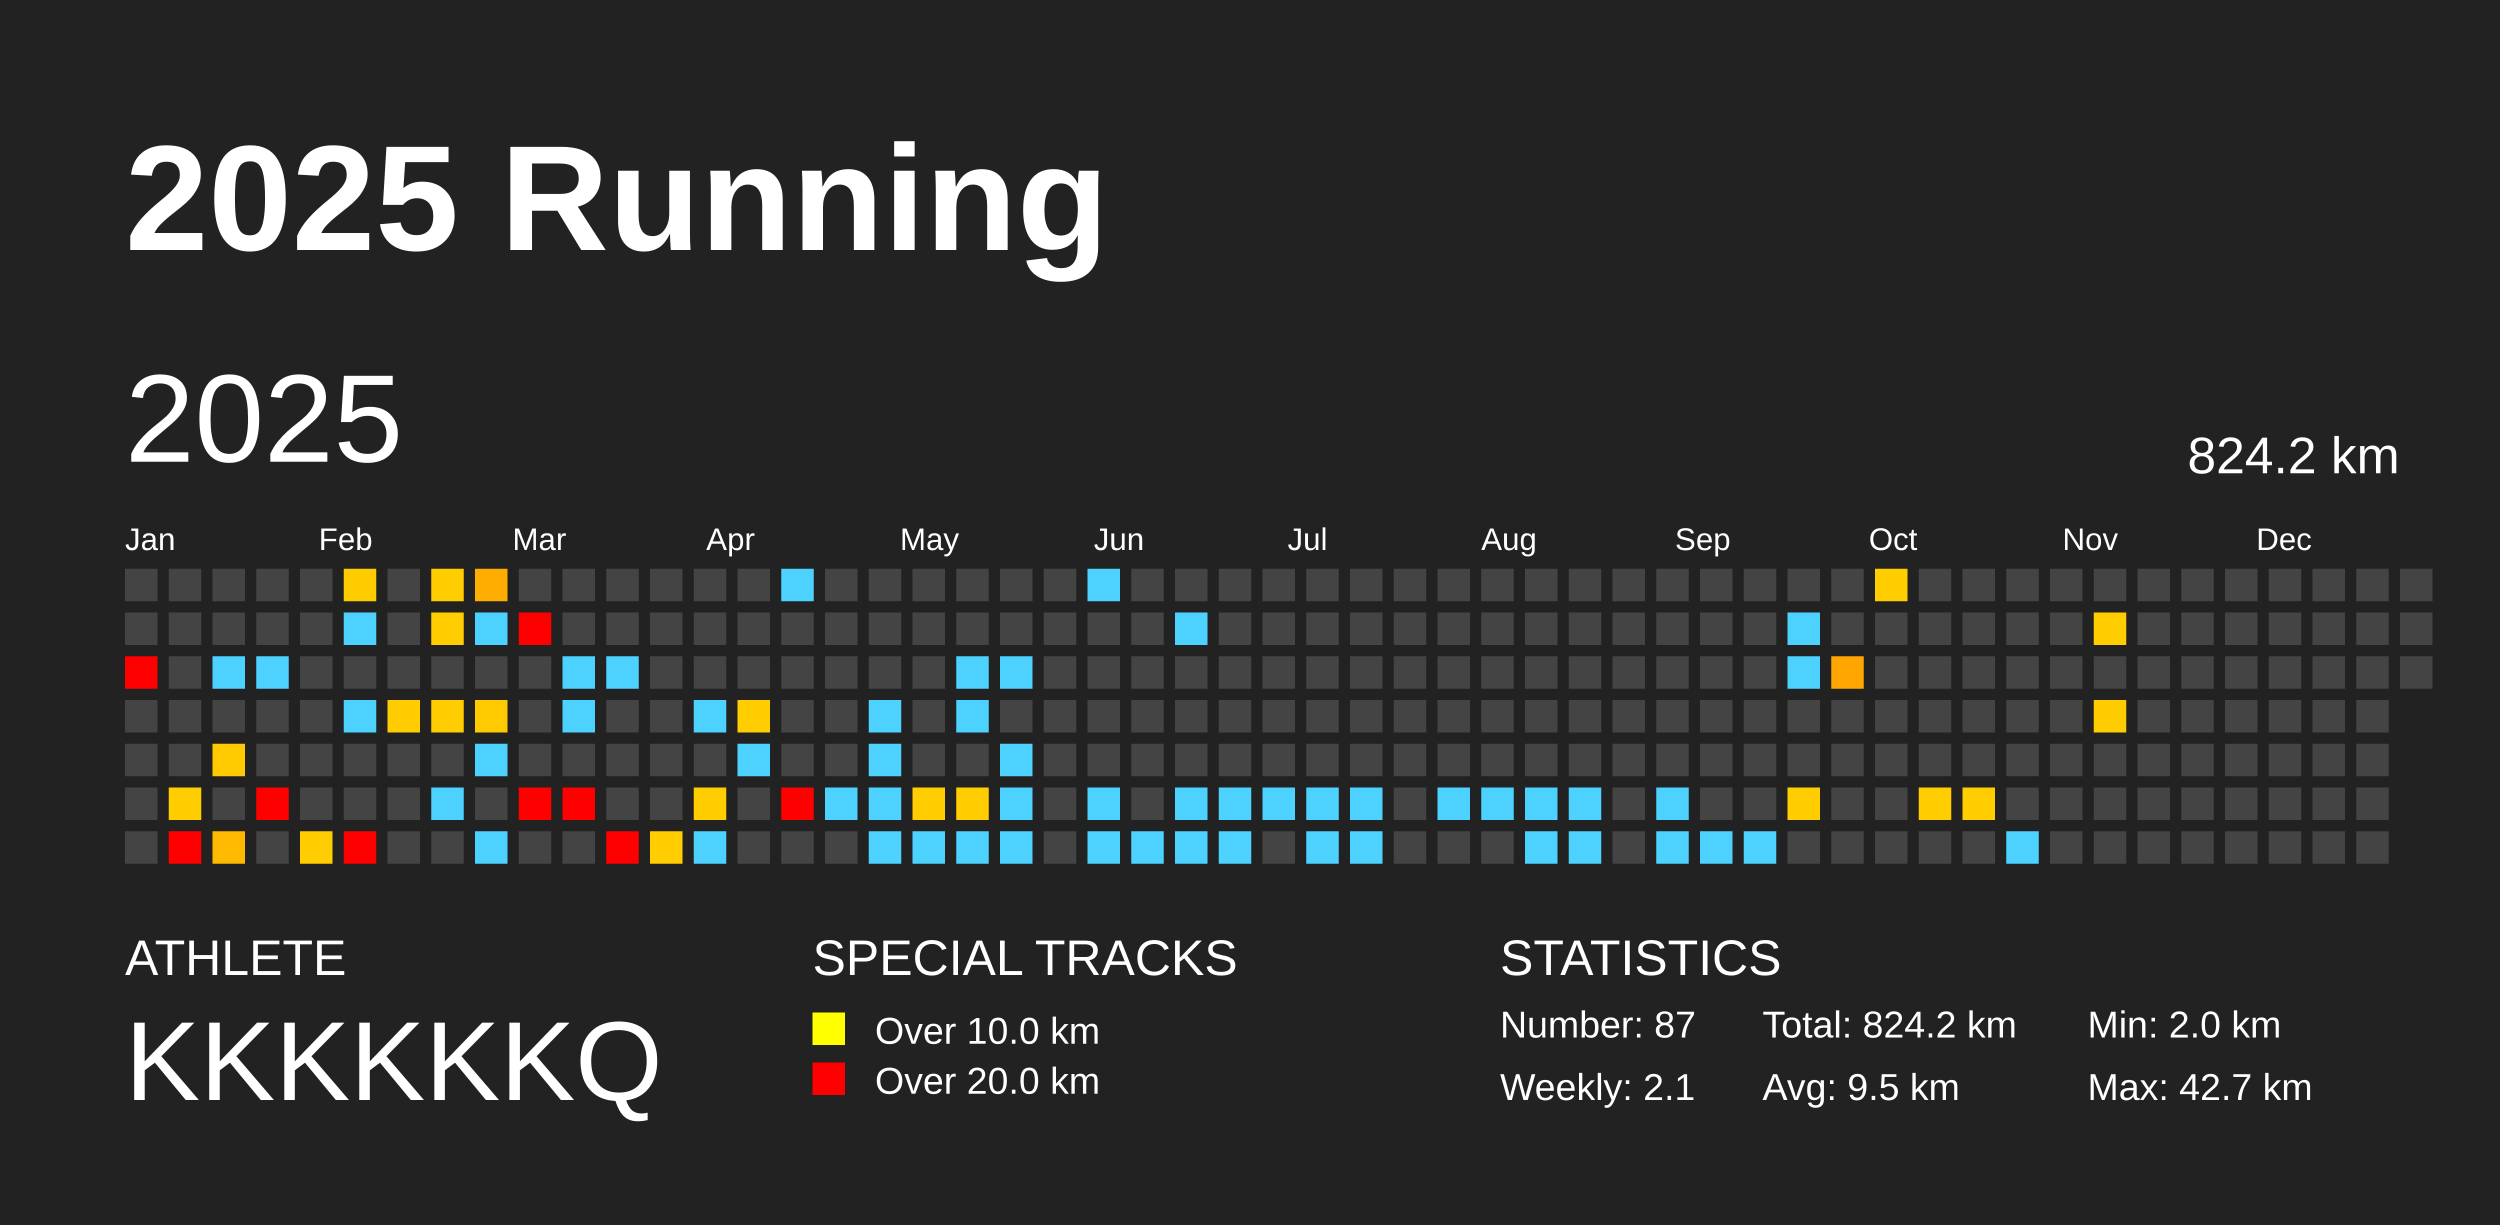
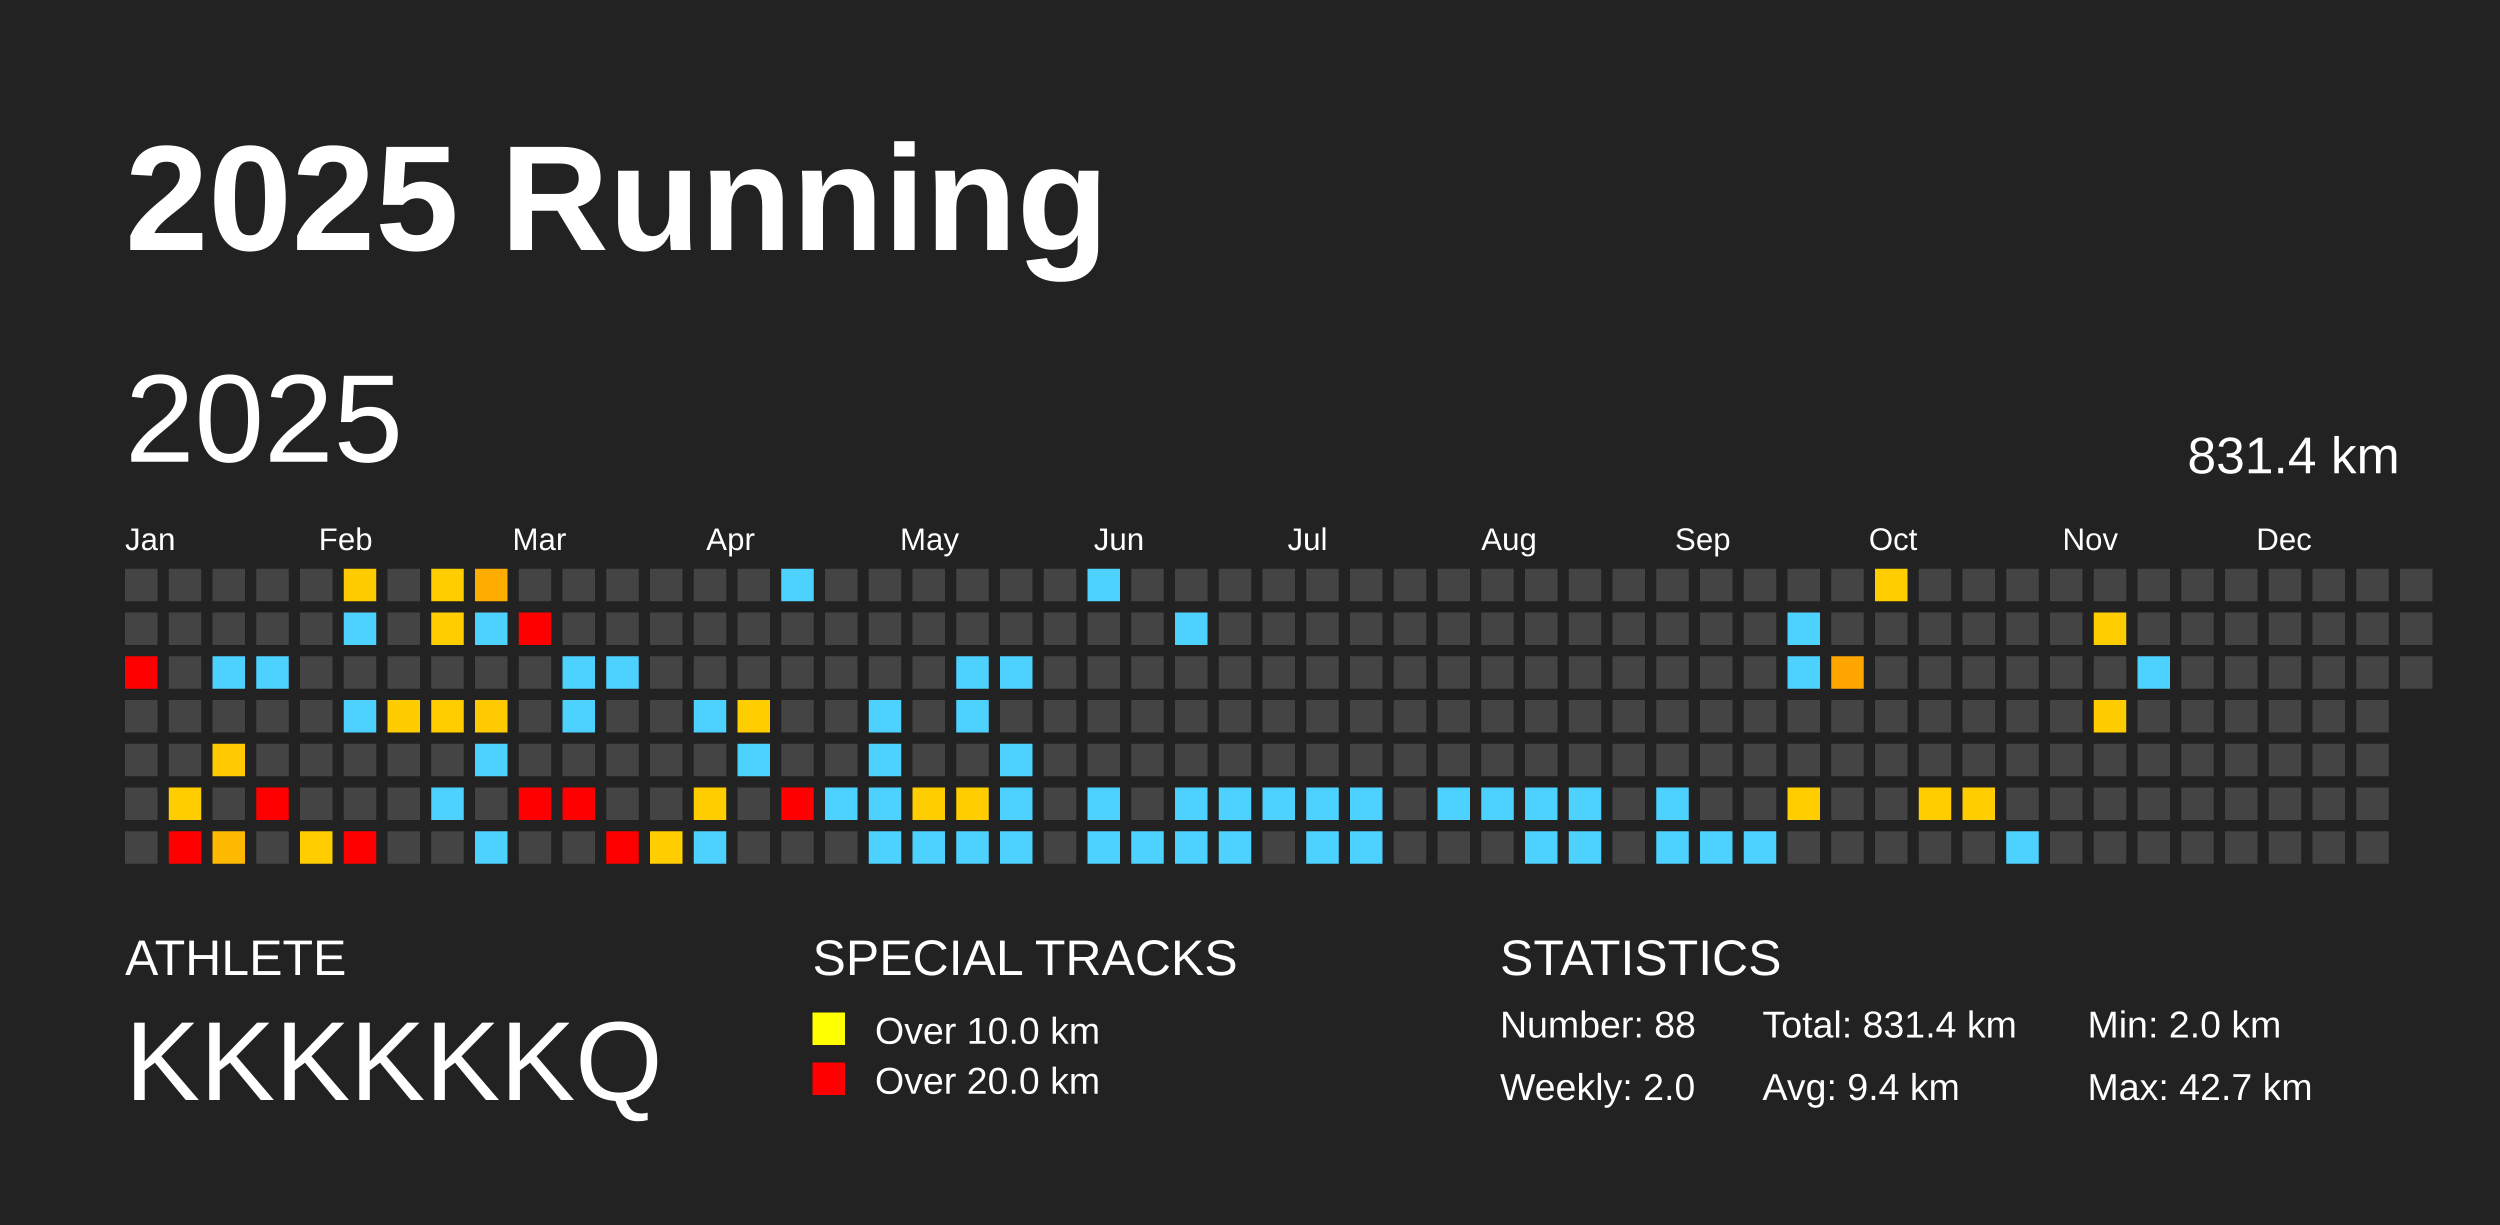
<svg xmlns="http://www.w3.org/2000/svg" baseProfile="full" height="98mm" version="1.1" viewBox="0,0,200,98" width="200mm">
  <defs />
  <rect fill="#222222" height="98" width="200" x="0" y="0" />
  <text fill="#FFFFFF" style="font-size:12px; font-family:Arial; font-weight:bold;" x="10" y="20">2025 Running</text>
  <text fill="#FFFFFF" style="font-size:4px; font-family:Arial" x="10" y="78">ATHLETE</text>
  <text fill="#FFFFFF" style="font-size:9px; font-family:Arial" x="10" y="88">KKKKKKQ</text>
  <text fill="#FFFFFF" style="font-size:4px; font-family:Arial" x="65" y="78">SPECIAL TRACKS</text>
  <rect fill="yellow" height="2.6" width="2.6" x="65" y="81" />
  <text fill="#FFFFFF" style="font-size:3px; font-family:Arial" x="70" y="83.5">Over 10.0 km</text>
  <rect fill="red" height="2.6" width="2.6" x="65" y="85" />
  <text fill="#FFFFFF" style="font-size:3px; font-family:Arial" x="70" y="87.5">Over 20.0 km</text>
  <text fill="#FFFFFF" style="font-size:4px; font-family:Arial" x="120" y="78">STATISTICS</text>
-   <text fill="#FFFFFF" style="font-size:3px; font-family:Arial" x="120" y="83">Number: 87</text>
-   <text fill="#FFFFFF" style="font-size:3px; font-family:Arial" x="120" y="88">Weekly: 2.1</text>
-   <text fill="#FFFFFF" style="font-size:3px; font-family:Arial" x="141" y="83">Total: 824.2 km</text>
-   <text fill="#FFFFFF" style="font-size:3px; font-family:Arial" x="141" y="88">Avg: 9.5 km</text>
+   <text fill="#FFFFFF" style="font-size:3px; font-family:Arial" x="120" y="83">Number: 88</text>
+   <text fill="#FFFFFF" style="font-size:3px; font-family:Arial" x="120" y="88">Weekly: 2.0</text>
+   <text fill="#FFFFFF" style="font-size:3px; font-family:Arial" x="141" y="83">Total: 831.4 km</text>
+   <text fill="#FFFFFF" style="font-size:3px; font-family:Arial" x="141" y="88">Avg: 9.4 km</text>
  <text fill="#FFFFFF" style="font-size:3px; font-family:Arial" x="167" y="83">Min: 2.0 km</text>
  <text fill="#FFFFFF" style="font-size:3px; font-family:Arial" x="167" y="88">Max: 42.7 km</text>
  <text dominant-baseline="hanging" fill="#FFFFFF" style="font-size:10.0px; font-family:Arial;" x="10" y="30">2025</text>
-   <text dominant-baseline="hanging" fill="#FFFFFF" style="font-size:4.125px; font-family:Arial;" x="175" y="35">824.2 km</text>
+   <text dominant-baseline="hanging" fill="#FFFFFF" style="font-size:4.125px; font-family:Arial;" x="175" y="35">831.4 km</text>
  <text fill="#FFFFFF" style="font-size:2.5px; font-family:Arial" x="10.0" y="44">Jan</text>
  <text fill="#FFFFFF" style="font-size:2.5px; font-family:Arial" x="25.5" y="44">Feb</text>
  <text fill="#FFFFFF" style="font-size:2.5px; font-family:Arial" x="41.0" y="44">Mar</text>
  <text fill="#FFFFFF" style="font-size:2.5px; font-family:Arial" x="56.5" y="44">Apr</text>
  <text fill="#FFFFFF" style="font-size:2.5px; font-family:Arial" x="72.0" y="44">May</text>
  <text fill="#FFFFFF" style="font-size:2.5px; font-family:Arial" x="87.5" y="44">Jun</text>
  <text fill="#FFFFFF" style="font-size:2.5px; font-family:Arial" x="103.0" y="44">Jul</text>
  <text fill="#FFFFFF" style="font-size:2.5px; font-family:Arial" x="118.5" y="44">Aug</text>
  <text fill="#FFFFFF" style="font-size:2.5px; font-family:Arial" x="134.0" y="44">Sep</text>
  <text fill="#FFFFFF" style="font-size:2.5px; font-family:Arial" x="149.5" y="44">Oct</text>
  <text fill="#FFFFFF" style="font-size:2.5px; font-family:Arial" x="165.0" y="44">Nov</text>
  <text fill="#FFFFFF" style="font-size:2.5px; font-family:Arial" x="180.5" y="44">Dec</text>
  <rect fill="#444444" height="2.6" width="2.6" x="10.0" y="45.5" />
  <rect fill="#444444" height="2.6" width="2.6" x="10.0" y="49.0" />
  <rect fill="red" height="2.6" width="2.6" x="10.0" y="52.5" />
  <rect fill="#444444" height="2.6" width="2.6" x="10.0" y="56.0" />
  <rect fill="#444444" height="2.6" width="2.6" x="10.0" y="59.5" />
  <rect fill="#444444" height="2.6" width="2.6" x="10.0" y="63.0" />
  <rect fill="#444444" height="2.6" width="2.6" x="10.0" y="66.5" />
  <rect fill="#444444" height="2.6" width="2.6" x="13.5" y="45.5" />
  <rect fill="#444444" height="2.6" width="2.6" x="13.5" y="49.0" />
  <rect fill="#444444" height="2.6" width="2.6" x="13.5" y="52.5" />
  <rect fill="#444444" height="2.6" width="2.6" x="13.5" y="56.0" />
  <rect fill="#444444" height="2.6" width="2.6" x="13.5" y="59.5" />
  <rect fill="#ffcd00" height="2.6" width="2.6" x="13.5" y="63.0" />
  <rect fill="red" height="2.6" width="2.6" x="13.5" y="66.5" />
  <rect fill="#444444" height="2.6" width="2.6" x="17.0" y="45.5" />
  <rect fill="#444444" height="2.6" width="2.6" x="17.0" y="49.0" />
  <rect fill="#4dd2ff" height="2.6" width="2.6" x="17.0" y="52.5" />
  <rect fill="#444444" height="2.6" width="2.6" x="17.0" y="56.0" />
  <rect fill="#ffcb00" height="2.6" width="2.6" x="17.0" y="59.5" />
  <rect fill="#444444" height="2.6" width="2.6" x="17.0" y="63.0" />
  <rect fill="#ffb900" height="2.6" width="2.6" x="17.0" y="66.5" />
  <rect fill="#444444" height="2.6" width="2.6" x="20.5" y="45.5" />
  <rect fill="#444444" height="2.6" width="2.6" x="20.5" y="49.0" />
  <rect fill="#4dd2ff" height="2.6" width="2.6" x="20.5" y="52.5" />
  <rect fill="#444444" height="2.6" width="2.6" x="20.5" y="56.0" />
  <rect fill="#444444" height="2.6" width="2.6" x="20.5" y="59.5" />
  <rect fill="red" height="2.6" width="2.6" x="20.5" y="63.0" />
  <rect fill="#444444" height="2.6" width="2.6" x="20.5" y="66.5" />
  <rect fill="#444444" height="2.6" width="2.6" x="24.0" y="45.5" />
  <rect fill="#444444" height="2.6" width="2.6" x="24.0" y="49.0" />
  <rect fill="#444444" height="2.6" width="2.6" x="24.0" y="52.5" />
  <rect fill="#444444" height="2.6" width="2.6" x="24.0" y="56.0" />
  <rect fill="#444444" height="2.6" width="2.6" x="24.0" y="59.5" />
  <rect fill="#444444" height="2.6" width="2.6" x="24.0" y="63.0" />
  <rect fill="#ffcd00" height="2.6" width="2.6" x="24.0" y="66.5" />
  <rect fill="#ffcc00" height="2.6" width="2.6" x="27.5" y="45.5" />
  <rect fill="#4dd2ff" height="2.6" width="2.6" x="27.5" y="49.0" />
  <rect fill="#444444" height="2.6" width="2.6" x="27.5" y="52.5" />
  <rect fill="#4dd2ff" height="2.6" width="2.6" x="27.5" y="56.0" />
  <rect fill="#444444" height="2.6" width="2.6" x="27.5" y="59.5" />
  <rect fill="#444444" height="2.6" width="2.6" x="27.5" y="63.0" />
  <rect fill="red" height="2.6" width="2.6" x="27.5" y="66.5" />
  <rect fill="#444444" height="2.6" width="2.6" x="31.0" y="45.5" />
  <rect fill="#444444" height="2.6" width="2.6" x="31.0" y="49.0" />
  <rect fill="#444444" height="2.6" width="2.6" x="31.0" y="52.5" />
  <rect fill="#ffcc00" height="2.6" width="2.6" x="31.0" y="56.0" />
  <rect fill="#444444" height="2.6" width="2.6" x="31.0" y="59.5" />
  <rect fill="#444444" height="2.6" width="2.6" x="31.0" y="63.0" />
  <rect fill="#444444" height="2.6" width="2.6" x="31.0" y="66.5" />
  <rect fill="#ffcd00" height="2.6" width="2.6" x="34.5" y="45.5" />
  <rect fill="#ffcd00" height="2.6" width="2.6" x="34.5" y="49.0" />
  <rect fill="#444444" height="2.6" width="2.6" x="34.5" y="52.5" />
  <rect fill="#ffcd00" height="2.6" width="2.6" x="34.5" y="56.0" />
  <rect fill="#444444" height="2.6" width="2.6" x="34.5" y="59.5" />
  <rect fill="#4dd2ff" height="2.6" width="2.6" x="34.5" y="63.0" />
  <rect fill="#444444" height="2.6" width="2.6" x="34.5" y="66.5" />
  <rect fill="#ffad00" height="2.6" width="2.6" x="38.0" y="45.5" />
  <rect fill="#4dd2ff" height="2.6" width="2.6" x="38.0" y="49.0" />
  <rect fill="#444444" height="2.6" width="2.6" x="38.0" y="52.5" />
  <rect fill="#ffcb00" height="2.6" width="2.6" x="38.0" y="56.0" />
  <rect fill="#4dd2ff" height="2.6" width="2.6" x="38.0" y="59.5" />
  <rect fill="#444444" height="2.6" width="2.6" x="38.0" y="63.0" />
  <rect fill="#4dd2ff" height="2.6" width="2.6" x="38.0" y="66.5" />
  <rect fill="#444444" height="2.6" width="2.6" x="41.5" y="45.5" />
  <rect fill="red" height="2.6" width="2.6" x="41.5" y="49.0" />
  <rect fill="#444444" height="2.6" width="2.6" x="41.5" y="52.5" />
  <rect fill="#444444" height="2.6" width="2.6" x="41.5" y="56.0" />
  <rect fill="#444444" height="2.6" width="2.6" x="41.5" y="59.5" />
  <rect fill="red" height="2.6" width="2.6" x="41.5" y="63.0" />
  <rect fill="#444444" height="2.6" width="2.6" x="41.5" y="66.5" />
  <rect fill="#444444" height="2.6" width="2.6" x="45.0" y="45.5" />
  <rect fill="#444444" height="2.6" width="2.6" x="45.0" y="49.0" />
  <rect fill="#4dd2ff" height="2.6" width="2.6" x="45.0" y="52.5" />
  <rect fill="#4dd2ff" height="2.6" width="2.6" x="45.0" y="56.0" />
  <rect fill="#444444" height="2.6" width="2.6" x="45.0" y="59.5" />
  <rect fill="red" height="2.6" width="2.6" x="45.0" y="63.0" />
  <rect fill="#444444" height="2.6" width="2.6" x="45.0" y="66.5" />
  <rect fill="#444444" height="2.6" width="2.6" x="48.5" y="45.5" />
  <rect fill="#444444" height="2.6" width="2.6" x="48.5" y="49.0" />
  <rect fill="#4dd2ff" height="2.6" width="2.6" x="48.5" y="52.5" />
  <rect fill="#444444" height="2.6" width="2.6" x="48.5" y="56.0" />
  <rect fill="#444444" height="2.6" width="2.6" x="48.5" y="59.5" />
  <rect fill="#444444" height="2.6" width="2.6" x="48.5" y="63.0" />
  <rect fill="red" height="2.6" width="2.6" x="48.5" y="66.5" />
  <rect fill="#444444" height="2.6" width="2.6" x="52.0" y="45.5" />
  <rect fill="#444444" height="2.6" width="2.6" x="52.0" y="49.0" />
  <rect fill="#444444" height="2.6" width="2.6" x="52.0" y="52.5" />
  <rect fill="#444444" height="2.6" width="2.6" x="52.0" y="56.0" />
  <rect fill="#444444" height="2.6" width="2.6" x="52.0" y="59.5" />
  <rect fill="#444444" height="2.6" width="2.6" x="52.0" y="63.0" />
  <rect fill="#ffcd00" height="2.6" width="2.6" x="52.0" y="66.5" />
  <rect fill="#444444" height="2.6" width="2.6" x="55.5" y="45.5" />
  <rect fill="#444444" height="2.6" width="2.6" x="55.5" y="49.0" />
  <rect fill="#444444" height="2.6" width="2.6" x="55.5" y="52.5" />
  <rect fill="#4dd2ff" height="2.6" width="2.6" x="55.5" y="56.0" />
  <rect fill="#444444" height="2.6" width="2.6" x="55.5" y="59.5" />
  <rect fill="#ffcd00" height="2.6" width="2.6" x="55.5" y="63.0" />
  <rect fill="#4dd2ff" height="2.6" width="2.6" x="55.5" y="66.5" />
  <rect fill="#444444" height="2.6" width="2.6" x="59.0" y="45.5" />
  <rect fill="#444444" height="2.6" width="2.6" x="59.0" y="49.0" />
  <rect fill="#444444" height="2.6" width="2.6" x="59.0" y="52.5" />
  <rect fill="#ffcd00" height="2.6" width="2.6" x="59.0" y="56.0" />
  <rect fill="#4dd2ff" height="2.6" width="2.6" x="59.0" y="59.5" />
  <rect fill="#444444" height="2.6" width="2.6" x="59.0" y="63.0" />
  <rect fill="#444444" height="2.6" width="2.6" x="59.0" y="66.5" />
  <rect fill="#4dd2ff" height="2.6" width="2.6" x="62.5" y="45.5" />
  <rect fill="#444444" height="2.6" width="2.6" x="62.5" y="49.0" />
  <rect fill="#444444" height="2.6" width="2.6" x="62.5" y="52.5" />
  <rect fill="#444444" height="2.6" width="2.6" x="62.5" y="56.0" />
  <rect fill="#444444" height="2.6" width="2.6" x="62.5" y="59.5" />
  <rect fill="red" height="2.6" width="2.6" x="62.5" y="63.0" />
  <rect fill="#444444" height="2.6" width="2.6" x="62.5" y="66.5" />
  <rect fill="#444444" height="2.6" width="2.6" x="66.0" y="45.5" />
  <rect fill="#444444" height="2.6" width="2.6" x="66.0" y="49.0" />
  <rect fill="#444444" height="2.6" width="2.6" x="66.0" y="52.5" />
  <rect fill="#444444" height="2.6" width="2.6" x="66.0" y="56.0" />
  <rect fill="#444444" height="2.6" width="2.6" x="66.0" y="59.5" />
  <rect fill="#4dd2ff" height="2.6" width="2.6" x="66.0" y="63.0" />
  <rect fill="#444444" height="2.6" width="2.6" x="66.0" y="66.5" />
  <rect fill="#444444" height="2.6" width="2.6" x="69.5" y="45.5" />
  <rect fill="#444444" height="2.6" width="2.6" x="69.5" y="49.0" />
  <rect fill="#444444" height="2.6" width="2.6" x="69.5" y="52.5" />
  <rect fill="#4dd2ff" height="2.6" width="2.6" x="69.5" y="56.0" />
  <rect fill="#4dd2ff" height="2.6" width="2.6" x="69.5" y="59.5" />
  <rect fill="#4dd2ff" height="2.6" width="2.6" x="69.5" y="63.0" />
  <rect fill="#4dd2ff" height="2.6" width="2.6" x="69.5" y="66.5" />
  <rect fill="#444444" height="2.6" width="2.6" x="73.0" y="45.5" />
  <rect fill="#444444" height="2.6" width="2.6" x="73.0" y="49.0" />
  <rect fill="#444444" height="2.6" width="2.6" x="73.0" y="52.5" />
  <rect fill="#444444" height="2.6" width="2.6" x="73.0" y="56.0" />
  <rect fill="#444444" height="2.6" width="2.6" x="73.0" y="59.5" />
  <rect fill="#ffcd00" height="2.6" width="2.6" x="73.0" y="63.0" />
  <rect fill="#4dd2ff" height="2.6" width="2.6" x="73.0" y="66.5" />
  <rect fill="#444444" height="2.6" width="2.6" x="76.5" y="45.5" />
  <rect fill="#444444" height="2.6" width="2.6" x="76.5" y="49.0" />
  <rect fill="#4dd2ff" height="2.6" width="2.6" x="76.5" y="52.5" />
  <rect fill="#4dd2ff" height="2.6" width="2.6" x="76.5" y="56.0" />
  <rect fill="#444444" height="2.6" width="2.6" x="76.5" y="59.5" />
  <rect fill="#ffcd00" height="2.6" width="2.6" x="76.5" y="63.0" />
  <rect fill="#4dd2ff" height="2.6" width="2.6" x="76.5" y="66.5" />
  <rect fill="#444444" height="2.6" width="2.6" x="80.0" y="45.5" />
  <rect fill="#444444" height="2.6" width="2.6" x="80.0" y="49.0" />
  <rect fill="#4dd2ff" height="2.6" width="2.6" x="80.0" y="52.5" />
  <rect fill="#444444" height="2.6" width="2.6" x="80.0" y="56.0" />
  <rect fill="#4dd2ff" height="2.6" width="2.6" x="80.0" y="59.5" />
  <rect fill="#4dd2ff" height="2.6" width="2.6" x="80.0" y="63.0" />
  <rect fill="#4dd2ff" height="2.6" width="2.6" x="80.0" y="66.5" />
  <rect fill="#444444" height="2.6" width="2.6" x="83.5" y="45.5" />
  <rect fill="#444444" height="2.6" width="2.6" x="83.5" y="49.0" />
  <rect fill="#444444" height="2.6" width="2.6" x="83.5" y="52.5" />
  <rect fill="#444444" height="2.6" width="2.6" x="83.5" y="56.0" />
  <rect fill="#444444" height="2.6" width="2.6" x="83.5" y="59.5" />
  <rect fill="#444444" height="2.6" width="2.6" x="83.5" y="63.0" />
  <rect fill="#444444" height="2.6" width="2.6" x="83.5" y="66.5" />
  <rect fill="#4dd2ff" height="2.6" width="2.6" x="87.0" y="45.5" />
  <rect fill="#444444" height="2.6" width="2.6" x="87.0" y="49.0" />
  <rect fill="#444444" height="2.6" width="2.6" x="87.0" y="52.5" />
  <rect fill="#444444" height="2.6" width="2.6" x="87.0" y="56.0" />
  <rect fill="#444444" height="2.6" width="2.6" x="87.0" y="59.5" />
  <rect fill="#4dd2ff" height="2.6" width="2.6" x="87.0" y="63.0" />
  <rect fill="#4dd2ff" height="2.6" width="2.6" x="87.0" y="66.5" />
  <rect fill="#444444" height="2.6" width="2.6" x="90.5" y="45.5" />
  <rect fill="#444444" height="2.6" width="2.6" x="90.5" y="49.0" />
  <rect fill="#444444" height="2.6" width="2.6" x="90.5" y="52.5" />
  <rect fill="#444444" height="2.6" width="2.6" x="90.5" y="56.0" />
  <rect fill="#444444" height="2.6" width="2.6" x="90.5" y="59.5" />
  <rect fill="#444444" height="2.6" width="2.6" x="90.5" y="63.0" />
  <rect fill="#4dd2ff" height="2.6" width="2.6" x="90.5" y="66.5" />
  <rect fill="#444444" height="2.6" width="2.6" x="94.0" y="45.5" />
  <rect fill="#4dd2ff" height="2.6" width="2.6" x="94.0" y="49.0" />
  <rect fill="#444444" height="2.6" width="2.6" x="94.0" y="52.5" />
  <rect fill="#444444" height="2.6" width="2.6" x="94.0" y="56.0" />
  <rect fill="#444444" height="2.6" width="2.6" x="94.0" y="59.5" />
  <rect fill="#4dd2ff" height="2.6" width="2.6" x="94.0" y="63.0" />
  <rect fill="#4dd2ff" height="2.6" width="2.6" x="94.0" y="66.5" />
  <rect fill="#444444" height="2.6" width="2.6" x="97.5" y="45.5" />
  <rect fill="#444444" height="2.6" width="2.6" x="97.5" y="49.0" />
  <rect fill="#444444" height="2.6" width="2.6" x="97.5" y="52.5" />
  <rect fill="#444444" height="2.6" width="2.6" x="97.5" y="56.0" />
  <rect fill="#444444" height="2.6" width="2.6" x="97.5" y="59.5" />
  <rect fill="#4dd2ff" height="2.6" width="2.6" x="97.5" y="63.0" />
  <rect fill="#4dd2ff" height="2.6" width="2.6" x="97.5" y="66.5" />
  <rect fill="#444444" height="2.6" width="2.6" x="101.0" y="45.5" />
  <rect fill="#444444" height="2.6" width="2.6" x="101.0" y="49.0" />
  <rect fill="#444444" height="2.6" width="2.6" x="101.0" y="52.5" />
  <rect fill="#444444" height="2.6" width="2.6" x="101.0" y="56.0" />
  <rect fill="#444444" height="2.6" width="2.6" x="101.0" y="59.5" />
  <rect fill="#4dd2ff" height="2.6" width="2.6" x="101.0" y="63.0" />
  <rect fill="#444444" height="2.6" width="2.6" x="101.0" y="66.5" />
  <rect fill="#444444" height="2.6" width="2.6" x="104.5" y="45.5" />
  <rect fill="#444444" height="2.6" width="2.6" x="104.5" y="49.0" />
  <rect fill="#444444" height="2.6" width="2.6" x="104.5" y="52.5" />
  <rect fill="#444444" height="2.6" width="2.6" x="104.5" y="56.0" />
  <rect fill="#444444" height="2.6" width="2.6" x="104.5" y="59.5" />
  <rect fill="#4dd2ff" height="2.6" width="2.6" x="104.5" y="63.0" />
  <rect fill="#4dd2ff" height="2.6" width="2.6" x="104.5" y="66.5" />
  <rect fill="#444444" height="2.6" width="2.6" x="108.0" y="45.5" />
  <rect fill="#444444" height="2.6" width="2.6" x="108.0" y="49.0" />
  <rect fill="#444444" height="2.6" width="2.6" x="108.0" y="52.5" />
  <rect fill="#444444" height="2.6" width="2.6" x="108.0" y="56.0" />
  <rect fill="#444444" height="2.6" width="2.6" x="108.0" y="59.5" />
  <rect fill="#4dd2ff" height="2.6" width="2.6" x="108.0" y="63.0" />
  <rect fill="#4dd2ff" height="2.6" width="2.6" x="108.0" y="66.5" />
  <rect fill="#444444" height="2.6" width="2.6" x="111.5" y="45.5" />
  <rect fill="#444444" height="2.6" width="2.6" x="111.5" y="49.0" />
  <rect fill="#444444" height="2.6" width="2.6" x="111.5" y="52.5" />
  <rect fill="#444444" height="2.6" width="2.6" x="111.5" y="56.0" />
  <rect fill="#444444" height="2.6" width="2.6" x="111.5" y="59.5" />
  <rect fill="#444444" height="2.6" width="2.6" x="111.5" y="63.0" />
  <rect fill="#444444" height="2.6" width="2.6" x="111.5" y="66.5" />
  <rect fill="#444444" height="2.6" width="2.6" x="115.0" y="45.5" />
  <rect fill="#444444" height="2.6" width="2.6" x="115.0" y="49.0" />
  <rect fill="#444444" height="2.6" width="2.6" x="115.0" y="52.5" />
  <rect fill="#444444" height="2.6" width="2.6" x="115.0" y="56.0" />
  <rect fill="#444444" height="2.6" width="2.6" x="115.0" y="59.5" />
  <rect fill="#4dd2ff" height="2.6" width="2.6" x="115.0" y="63.0" />
  <rect fill="#444444" height="2.6" width="2.6" x="115.0" y="66.5" />
  <rect fill="#444444" height="2.6" width="2.6" x="118.5" y="45.5" />
  <rect fill="#444444" height="2.6" width="2.6" x="118.5" y="49.0" />
  <rect fill="#444444" height="2.6" width="2.6" x="118.5" y="52.5" />
  <rect fill="#444444" height="2.6" width="2.6" x="118.5" y="56.0" />
  <rect fill="#444444" height="2.6" width="2.6" x="118.5" y="59.5" />
  <rect fill="#4dd2ff" height="2.6" width="2.6" x="118.5" y="63.0" />
  <rect fill="#444444" height="2.6" width="2.6" x="118.5" y="66.5" />
  <rect fill="#444444" height="2.6" width="2.6" x="122.0" y="45.5" />
  <rect fill="#444444" height="2.6" width="2.6" x="122.0" y="49.0" />
  <rect fill="#444444" height="2.6" width="2.6" x="122.0" y="52.5" />
  <rect fill="#444444" height="2.6" width="2.6" x="122.0" y="56.0" />
  <rect fill="#444444" height="2.6" width="2.6" x="122.0" y="59.5" />
  <rect fill="#4dd2ff" height="2.6" width="2.6" x="122.0" y="63.0" />
  <rect fill="#4dd2ff" height="2.6" width="2.6" x="122.0" y="66.5" />
  <rect fill="#444444" height="2.6" width="2.6" x="125.5" y="45.5" />
  <rect fill="#444444" height="2.6" width="2.6" x="125.5" y="49.0" />
  <rect fill="#444444" height="2.6" width="2.6" x="125.5" y="52.5" />
  <rect fill="#444444" height="2.6" width="2.6" x="125.5" y="56.0" />
  <rect fill="#444444" height="2.6" width="2.6" x="125.5" y="59.5" />
  <rect fill="#4dd2ff" height="2.6" width="2.6" x="125.5" y="63.0" />
  <rect fill="#4dd2ff" height="2.6" width="2.6" x="125.5" y="66.5" />
  <rect fill="#444444" height="2.6" width="2.6" x="129.0" y="45.5" />
  <rect fill="#444444" height="2.6" width="2.6" x="129.0" y="49.0" />
  <rect fill="#444444" height="2.6" width="2.6" x="129.0" y="52.5" />
  <rect fill="#444444" height="2.6" width="2.6" x="129.0" y="56.0" />
  <rect fill="#444444" height="2.6" width="2.6" x="129.0" y="59.5" />
  <rect fill="#444444" height="2.6" width="2.6" x="129.0" y="63.0" />
  <rect fill="#444444" height="2.6" width="2.6" x="129.0" y="66.5" />
  <rect fill="#444444" height="2.6" width="2.6" x="132.5" y="45.5" />
  <rect fill="#444444" height="2.6" width="2.6" x="132.5" y="49.0" />
  <rect fill="#444444" height="2.6" width="2.6" x="132.5" y="52.5" />
  <rect fill="#444444" height="2.6" width="2.6" x="132.5" y="56.0" />
  <rect fill="#444444" height="2.6" width="2.6" x="132.5" y="59.5" />
  <rect fill="#4dd2ff" height="2.6" width="2.6" x="132.5" y="63.0" />
  <rect fill="#4dd2ff" height="2.6" width="2.6" x="132.5" y="66.5" />
  <rect fill="#444444" height="2.6" width="2.6" x="136.0" y="45.5" />
  <rect fill="#444444" height="2.6" width="2.6" x="136.0" y="49.0" />
  <rect fill="#444444" height="2.6" width="2.6" x="136.0" y="52.5" />
  <rect fill="#444444" height="2.6" width="2.6" x="136.0" y="56.0" />
  <rect fill="#444444" height="2.6" width="2.6" x="136.0" y="59.5" />
  <rect fill="#444444" height="2.6" width="2.6" x="136.0" y="63.0" />
  <rect fill="#4dd2ff" height="2.6" width="2.6" x="136.0" y="66.5" />
  <rect fill="#444444" height="2.6" width="2.6" x="139.5" y="45.5" />
  <rect fill="#444444" height="2.6" width="2.6" x="139.5" y="49.0" />
  <rect fill="#444444" height="2.6" width="2.6" x="139.5" y="52.5" />
  <rect fill="#444444" height="2.6" width="2.6" x="139.5" y="56.0" />
  <rect fill="#444444" height="2.6" width="2.6" x="139.5" y="59.5" />
  <rect fill="#444444" height="2.6" width="2.6" x="139.5" y="63.0" />
  <rect fill="#4dd2ff" height="2.6" width="2.6" x="139.5" y="66.5" />
  <rect fill="#444444" height="2.6" width="2.6" x="143.0" y="45.5" />
  <rect fill="#4dd2ff" height="2.6" width="2.6" x="143.0" y="49.0" />
  <rect fill="#4dd2ff" height="2.6" width="2.6" x="143.0" y="52.5" />
  <rect fill="#444444" height="2.6" width="2.6" x="143.0" y="56.0" />
  <rect fill="#444444" height="2.6" width="2.6" x="143.0" y="59.5" />
  <rect fill="#ffcd00" height="2.6" width="2.6" x="143.0" y="63.0" />
  <rect fill="#444444" height="2.6" width="2.6" x="143.0" y="66.5" />
  <rect fill="#444444" height="2.6" width="2.6" x="146.5" y="45.5" />
  <rect fill="#444444" height="2.6" width="2.6" x="146.5" y="49.0" />
  <rect fill="#ffa700" height="2.6" width="2.6" x="146.5" y="52.5" />
  <rect fill="#444444" height="2.6" width="2.6" x="146.5" y="56.0" />
  <rect fill="#444444" height="2.6" width="2.6" x="146.5" y="59.5" />
  <rect fill="#444444" height="2.6" width="2.6" x="146.5" y="63.0" />
  <rect fill="#444444" height="2.6" width="2.6" x="146.5" y="66.5" />
  <rect fill="#ffcd00" height="2.6" width="2.6" x="150.0" y="45.5" />
  <rect fill="#444444" height="2.6" width="2.6" x="150.0" y="49.0" />
  <rect fill="#444444" height="2.6" width="2.6" x="150.0" y="52.5" />
  <rect fill="#444444" height="2.6" width="2.6" x="150.0" y="56.0" />
  <rect fill="#444444" height="2.6" width="2.6" x="150.0" y="59.5" />
  <rect fill="#444444" height="2.6" width="2.6" x="150.0" y="63.0" />
  <rect fill="#444444" height="2.6" width="2.6" x="150.0" y="66.5" />
  <rect fill="#444444" height="2.6" width="2.6" x="153.5" y="45.5" />
  <rect fill="#444444" height="2.6" width="2.6" x="153.5" y="49.0" />
  <rect fill="#444444" height="2.6" width="2.6" x="153.5" y="52.5" />
  <rect fill="#444444" height="2.6" width="2.6" x="153.5" y="56.0" />
  <rect fill="#444444" height="2.6" width="2.6" x="153.5" y="59.5" />
  <rect fill="#ffcd00" height="2.6" width="2.6" x="153.5" y="63.0" />
  <rect fill="#444444" height="2.6" width="2.6" x="153.5" y="66.5" />
  <rect fill="#444444" height="2.6" width="2.6" x="157.0" y="45.5" />
  <rect fill="#444444" height="2.6" width="2.6" x="157.0" y="49.0" />
  <rect fill="#444444" height="2.6" width="2.6" x="157.0" y="52.5" />
  <rect fill="#444444" height="2.6" width="2.6" x="157.0" y="56.0" />
  <rect fill="#444444" height="2.6" width="2.6" x="157.0" y="59.5" />
  <rect fill="#ffcd00" height="2.6" width="2.6" x="157.0" y="63.0" />
  <rect fill="#444444" height="2.6" width="2.6" x="157.0" y="66.5" />
  <rect fill="#444444" height="2.6" width="2.6" x="160.5" y="45.5" />
  <rect fill="#444444" height="2.6" width="2.6" x="160.5" y="49.0" />
  <rect fill="#444444" height="2.6" width="2.6" x="160.5" y="52.5" />
  <rect fill="#444444" height="2.6" width="2.6" x="160.5" y="56.0" />
  <rect fill="#444444" height="2.6" width="2.6" x="160.5" y="59.5" />
  <rect fill="#444444" height="2.6" width="2.6" x="160.5" y="63.0" />
  <rect fill="#4dd2ff" height="2.6" width="2.6" x="160.5" y="66.5" />
  <rect fill="#444444" height="2.6" width="2.6" x="164.0" y="45.5" />
  <rect fill="#444444" height="2.6" width="2.6" x="164.0" y="49.0" />
  <rect fill="#444444" height="2.6" width="2.6" x="164.0" y="52.5" />
  <rect fill="#444444" height="2.6" width="2.6" x="164.0" y="56.0" />
  <rect fill="#444444" height="2.6" width="2.6" x="164.0" y="59.5" />
  <rect fill="#444444" height="2.6" width="2.6" x="164.0" y="63.0" />
  <rect fill="#444444" height="2.6" width="2.6" x="164.0" y="66.5" />
  <rect fill="#444444" height="2.6" width="2.6" x="167.5" y="45.5" />
  <rect fill="#ffcd00" height="2.6" width="2.6" x="167.5" y="49.0" />
  <rect fill="#444444" height="2.6" width="2.6" x="167.5" y="52.5" />
  <rect fill="#ffcc00" height="2.6" width="2.6" x="167.5" y="56.0" />
  <rect fill="#444444" height="2.6" width="2.6" x="167.5" y="59.5" />
  <rect fill="#444444" height="2.6" width="2.6" x="167.5" y="63.0" />
  <rect fill="#444444" height="2.6" width="2.6" x="167.5" y="66.5" />
  <rect fill="#444444" height="2.6" width="2.6" x="171.0" y="45.5" />
  <rect fill="#444444" height="2.6" width="2.6" x="171.0" y="49.0" />
-   <rect fill="#444444" height="2.6" width="2.6" x="171.0" y="52.5" />
+   <rect fill="#4dd2ff" height="2.6" width="2.6" x="171.0" y="52.5" />
  <rect fill="#444444" height="2.6" width="2.6" x="171.0" y="56.0" />
  <rect fill="#444444" height="2.6" width="2.6" x="171.0" y="59.5" />
  <rect fill="#444444" height="2.6" width="2.6" x="171.0" y="63.0" />
  <rect fill="#444444" height="2.6" width="2.6" x="171.0" y="66.5" />
  <rect fill="#444444" height="2.6" width="2.6" x="174.5" y="45.5" />
  <rect fill="#444444" height="2.6" width="2.6" x="174.5" y="49.0" />
  <rect fill="#444444" height="2.6" width="2.6" x="174.5" y="52.5" />
  <rect fill="#444444" height="2.6" width="2.6" x="174.5" y="56.0" />
  <rect fill="#444444" height="2.6" width="2.6" x="174.5" y="59.5" />
  <rect fill="#444444" height="2.6" width="2.6" x="174.5" y="63.0" />
  <rect fill="#444444" height="2.6" width="2.6" x="174.5" y="66.5" />
  <rect fill="#444444" height="2.6" width="2.6" x="178.0" y="45.5" />
  <rect fill="#444444" height="2.6" width="2.6" x="178.0" y="49.0" />
  <rect fill="#444444" height="2.6" width="2.6" x="178.0" y="52.5" />
  <rect fill="#444444" height="2.6" width="2.6" x="178.0" y="56.0" />
  <rect fill="#444444" height="2.6" width="2.6" x="178.0" y="59.5" />
  <rect fill="#444444" height="2.6" width="2.6" x="178.0" y="63.0" />
  <rect fill="#444444" height="2.6" width="2.6" x="178.0" y="66.5" />
  <rect fill="#444444" height="2.6" width="2.6" x="181.5" y="45.5" />
  <rect fill="#444444" height="2.6" width="2.6" x="181.5" y="49.0" />
  <rect fill="#444444" height="2.6" width="2.6" x="181.5" y="52.5" />
  <rect fill="#444444" height="2.6" width="2.6" x="181.5" y="56.0" />
  <rect fill="#444444" height="2.6" width="2.6" x="181.5" y="59.5" />
  <rect fill="#444444" height="2.6" width="2.6" x="181.5" y="63.0" />
  <rect fill="#444444" height="2.6" width="2.6" x="181.5" y="66.5" />
  <rect fill="#444444" height="2.6" width="2.6" x="185.0" y="45.5" />
  <rect fill="#444444" height="2.6" width="2.6" x="185.0" y="49.0" />
  <rect fill="#444444" height="2.6" width="2.6" x="185.0" y="52.5" />
  <rect fill="#444444" height="2.6" width="2.6" x="185.0" y="56.0" />
  <rect fill="#444444" height="2.6" width="2.6" x="185.0" y="59.5" />
  <rect fill="#444444" height="2.6" width="2.6" x="185.0" y="63.0" />
  <rect fill="#444444" height="2.6" width="2.6" x="185.0" y="66.5" />
  <rect fill="#444444" height="2.6" width="2.6" x="188.5" y="45.5" />
  <rect fill="#444444" height="2.6" width="2.6" x="188.5" y="49.0" />
  <rect fill="#444444" height="2.6" width="2.6" x="188.5" y="52.5" />
  <rect fill="#444444" height="2.6" width="2.6" x="188.5" y="56.0" />
  <rect fill="#444444" height="2.6" width="2.6" x="188.5" y="59.5" />
  <rect fill="#444444" height="2.6" width="2.6" x="188.5" y="63.0" />
  <rect fill="#444444" height="2.6" width="2.6" x="188.5" y="66.5" />
  <rect fill="#444444" height="2.6" width="2.6" x="192.0" y="45.5" />
  <rect fill="#444444" height="2.6" width="2.6" x="192.0" y="49.0" />
  <rect fill="#444444" height="2.6" width="2.6" x="192.0" y="52.5" />
</svg>
